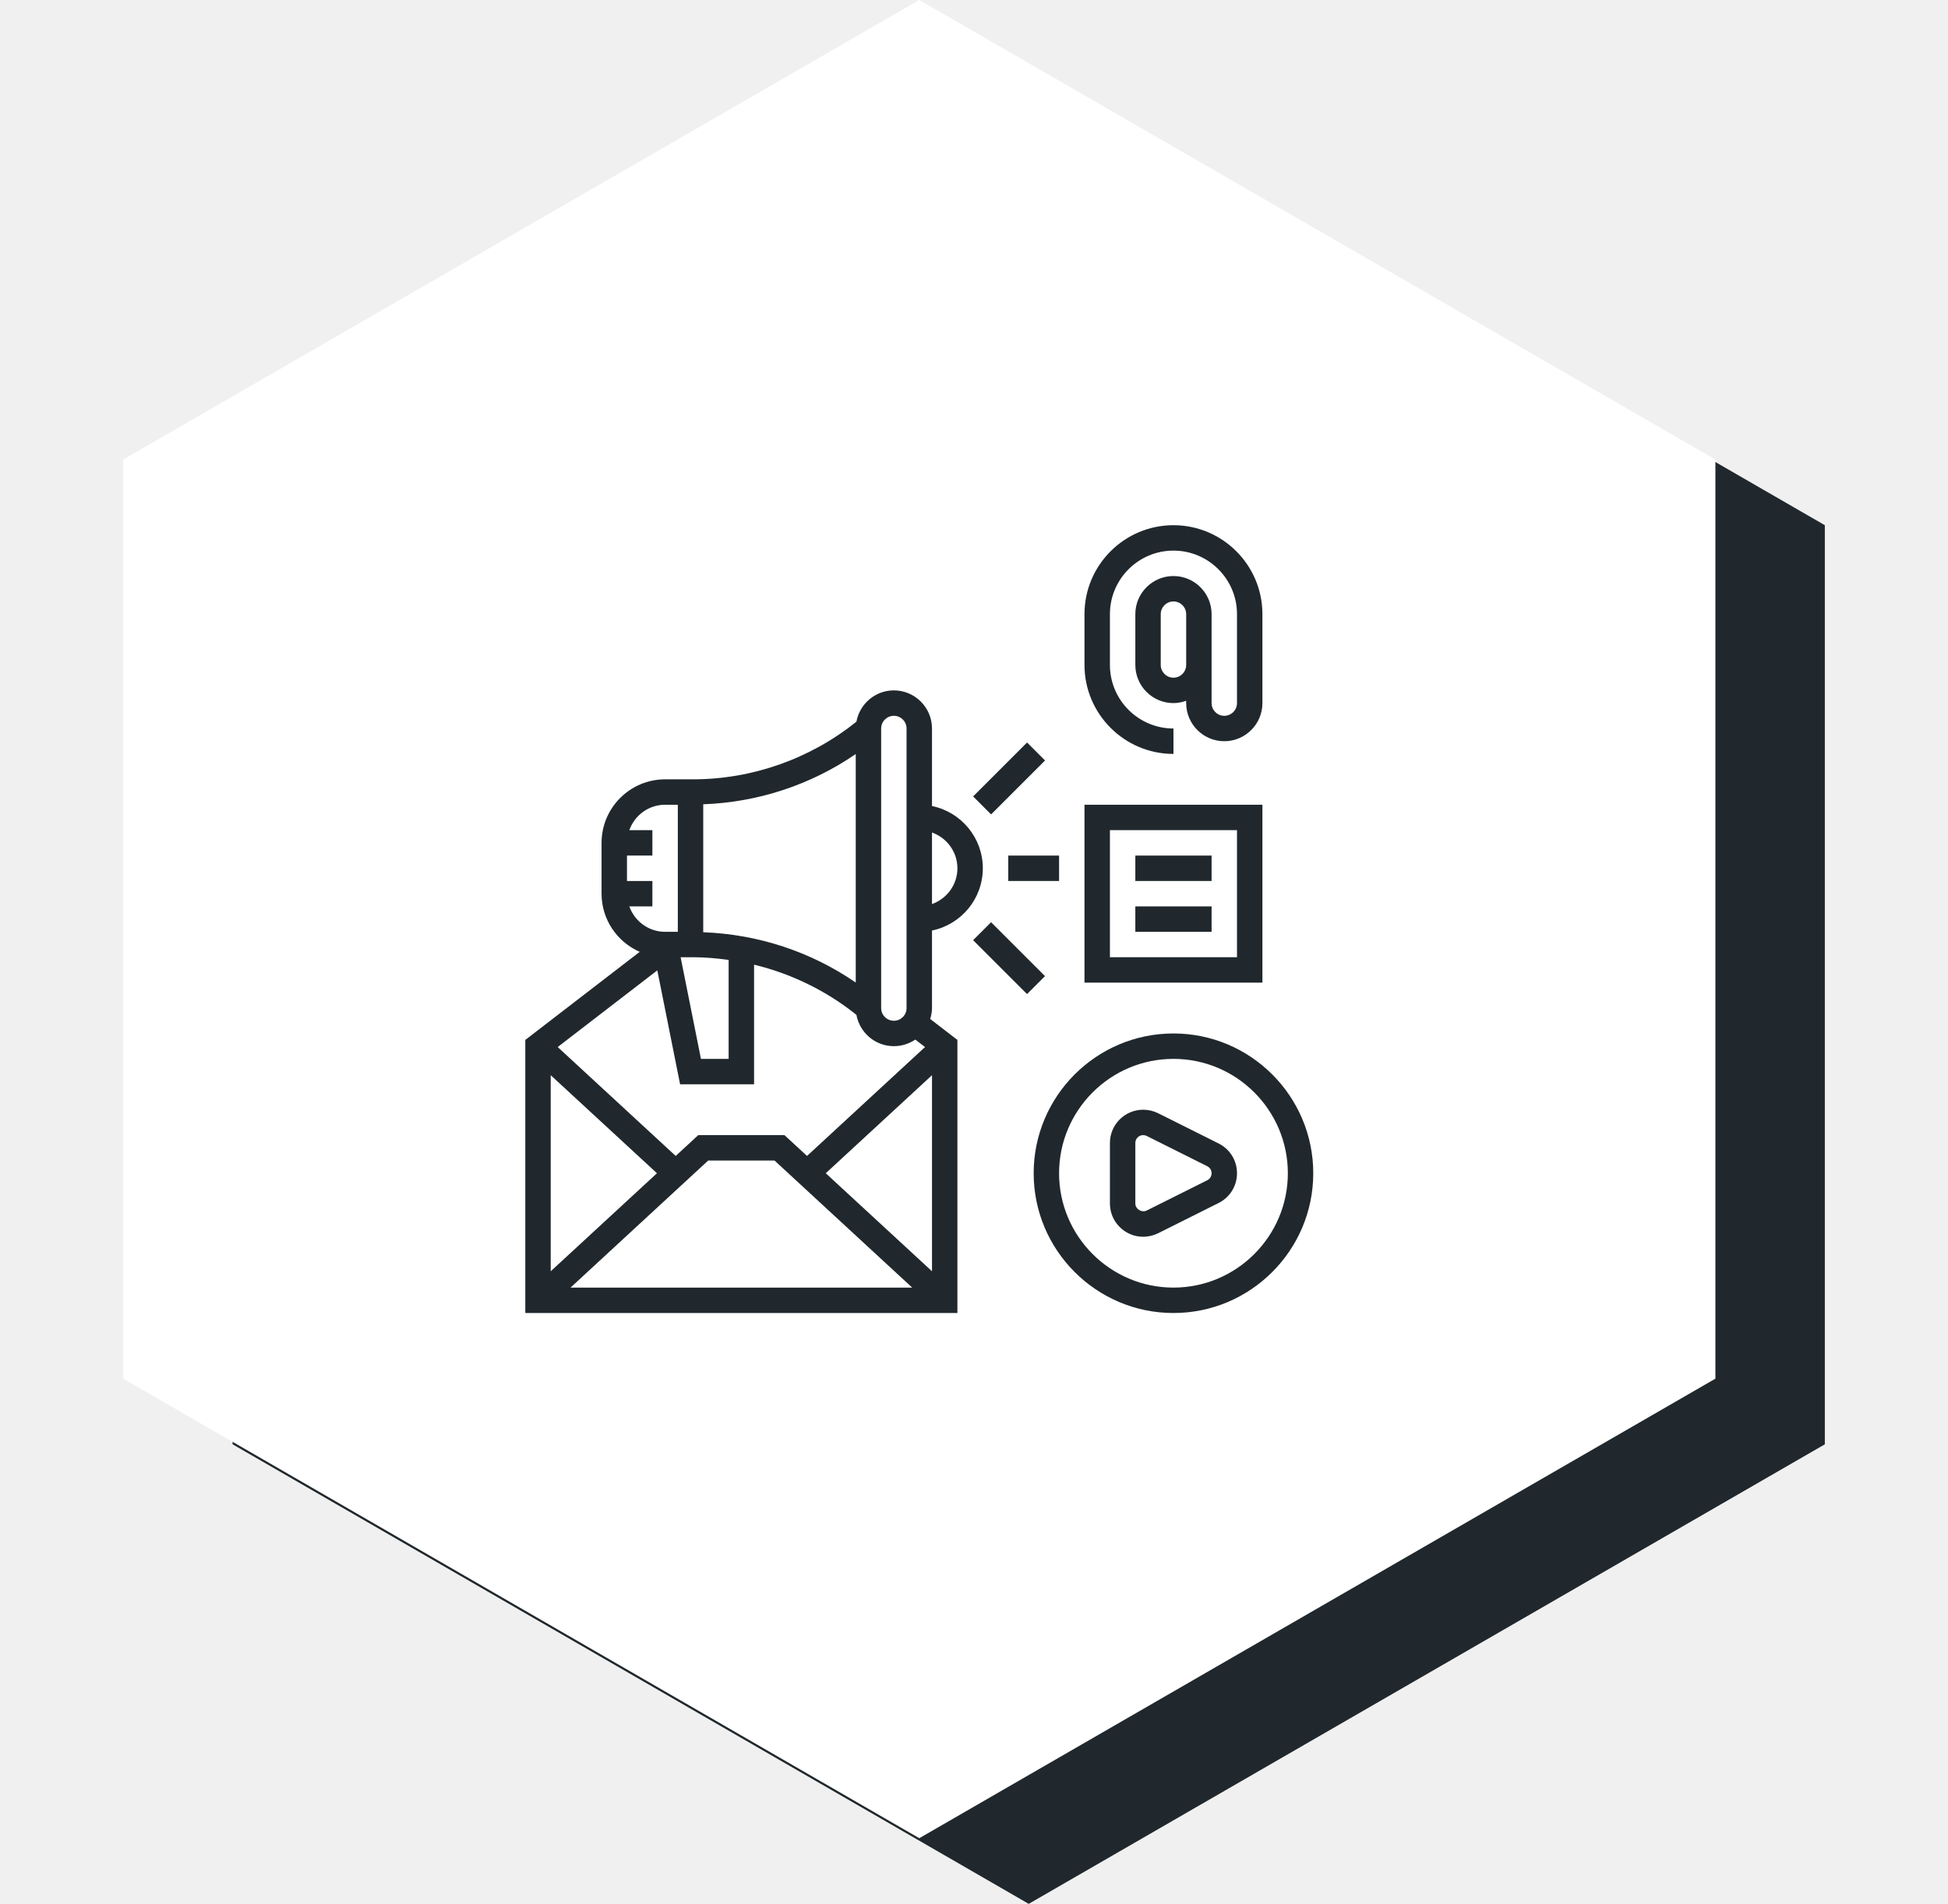
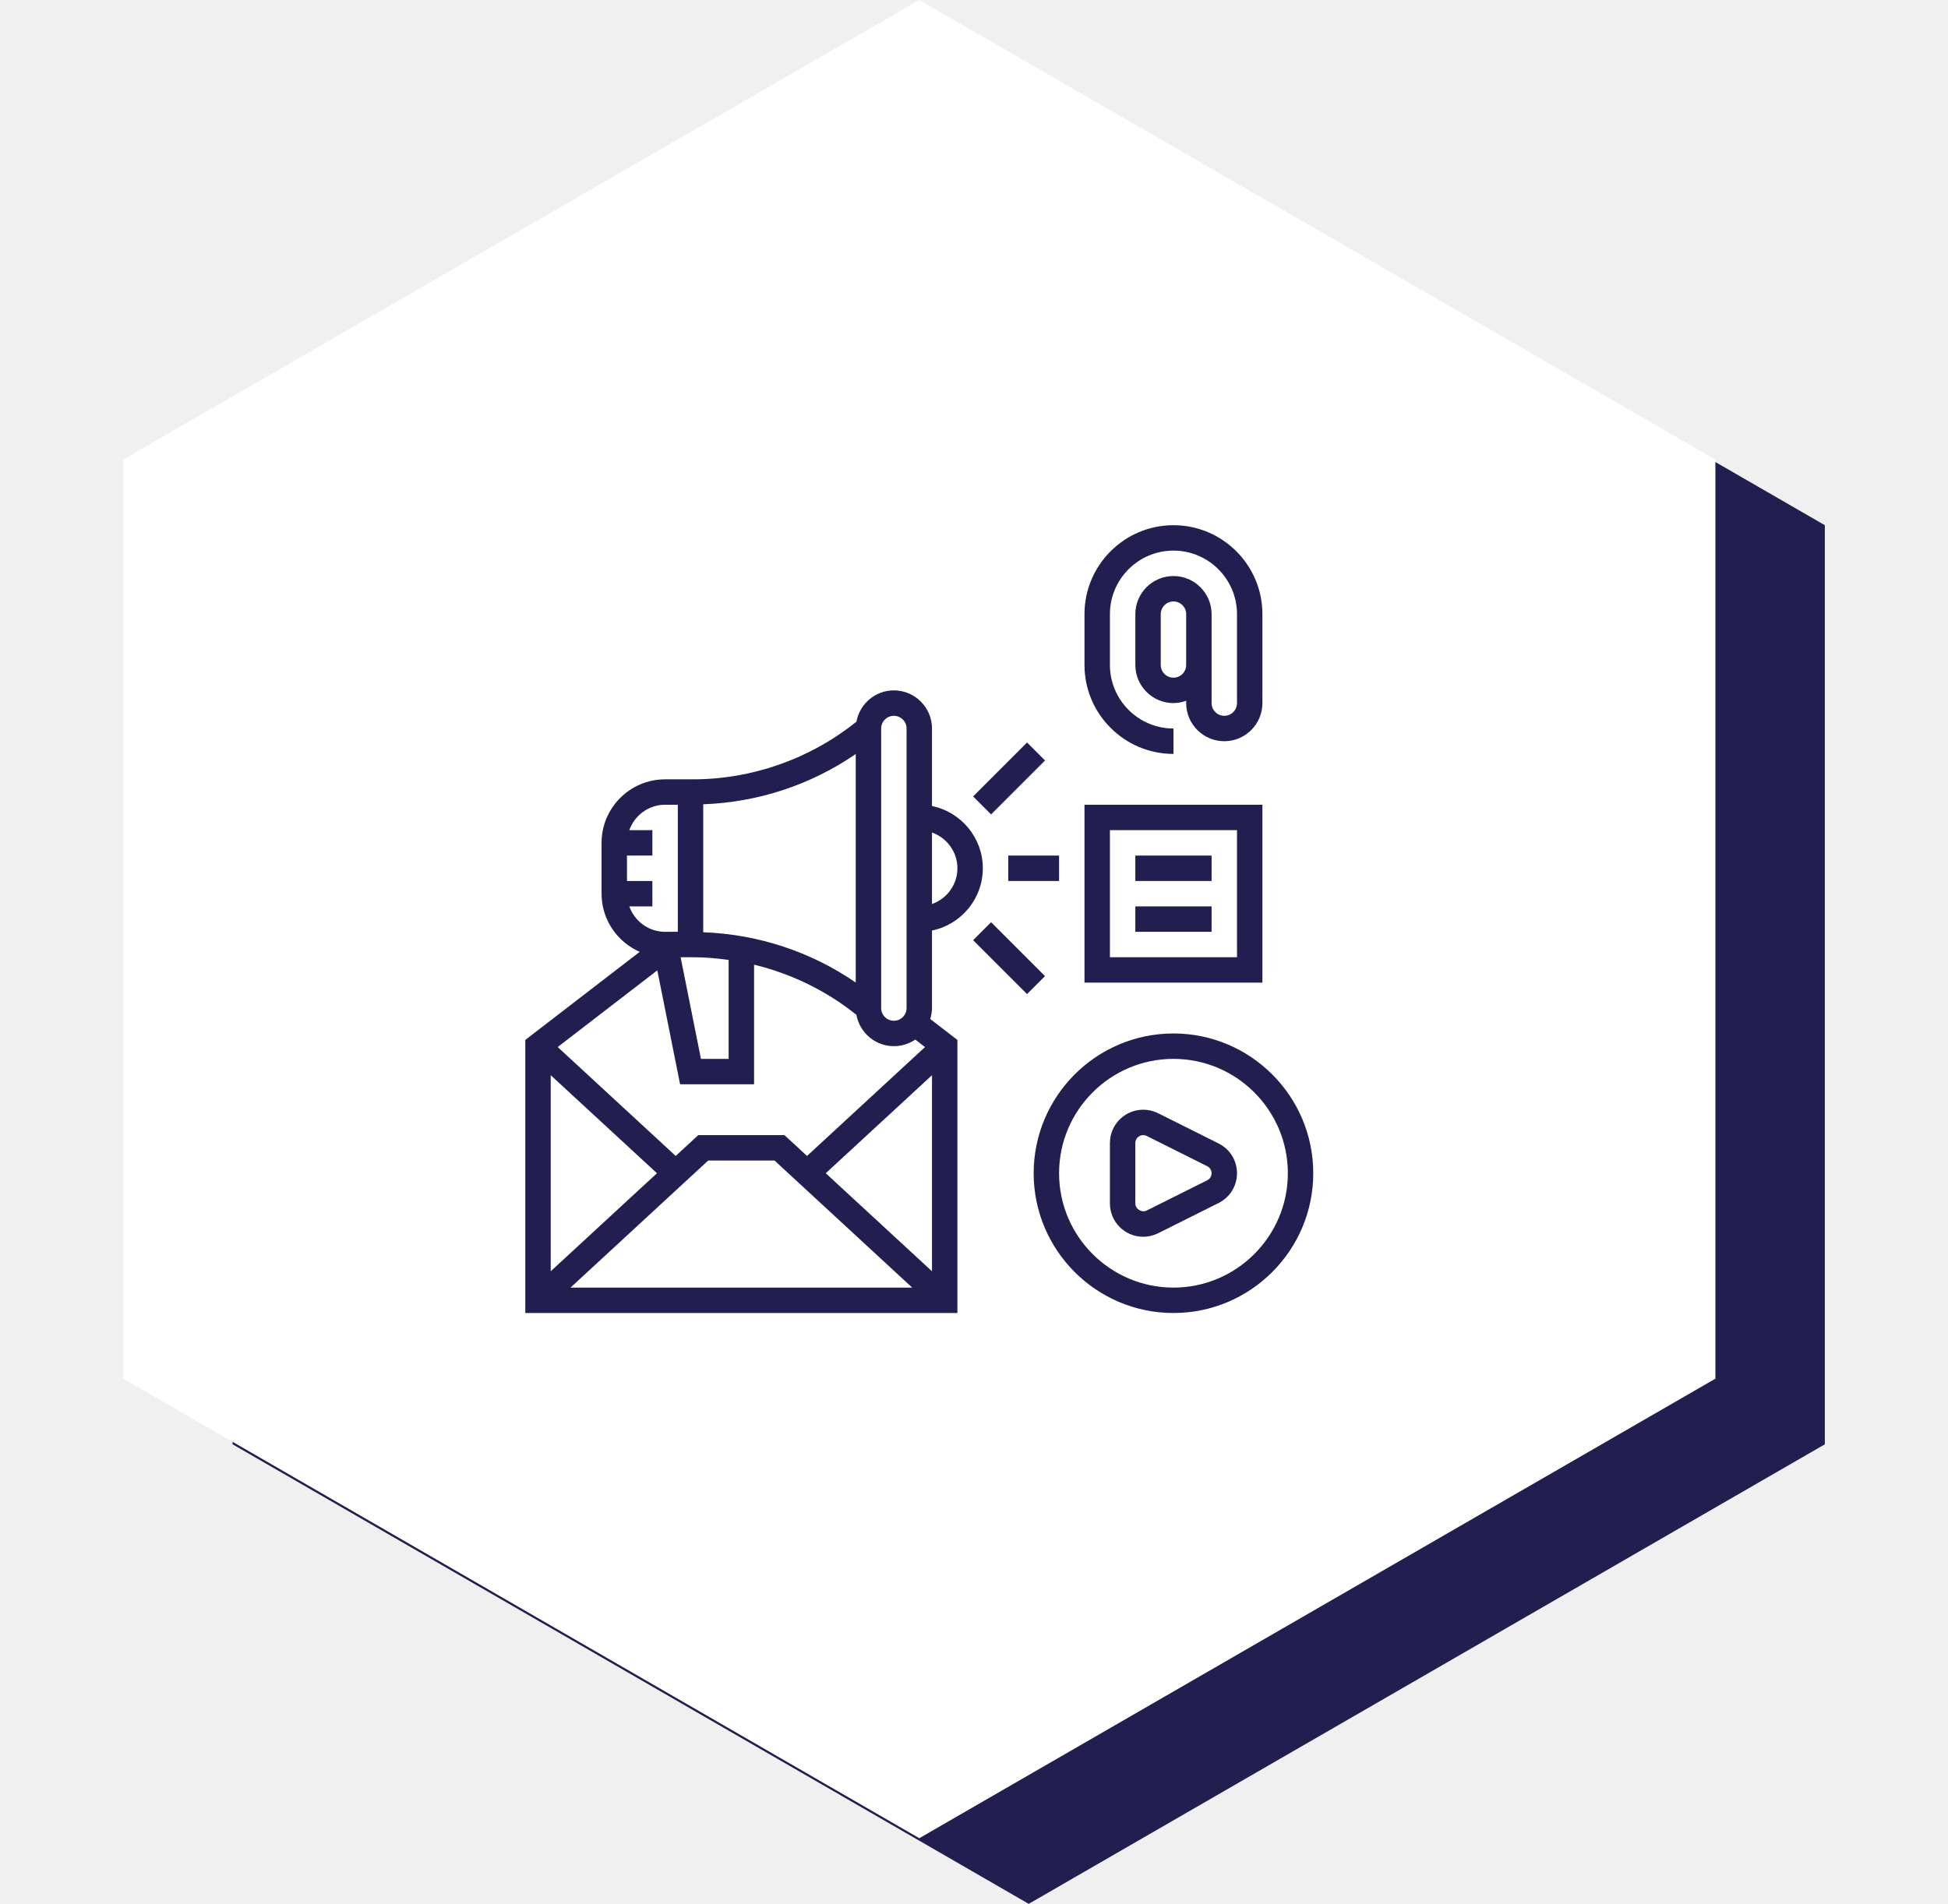
<svg xmlns="http://www.w3.org/2000/svg" width="89" height="87" viewBox="0 0 89 87" fill="none">
-   <path d="M47 3L83.373 24V66L47 87L10.627 66V24L47 3Z" fill="#20282D" />
+   <path d="M47 3L83.373 24V66L47 87L10.627 66V24L47 3Z" fill="#201F50" />
  <path d="M42 0L78.373 21V63L42 84L5.627 63V21L42 0Z" fill="white" />
-   <path d="M42.581 42.522C43.904 42.252 44.903 41.08 44.903 39.677C44.903 38.275 43.904 37.103 42.581 36.833V33.29C42.581 32.33 41.799 31.548 40.839 31.548C39.985 31.548 39.276 32.167 39.128 32.98C37.014 34.675 34.373 35.613 31.659 35.613H30.387C28.786 35.613 27.484 36.915 27.484 38.516V40.839C27.484 42.027 28.203 43.047 29.227 43.496L24 47.521V60H43.742V47.521L42.499 46.564C42.547 46.405 42.581 46.239 42.581 46.065V42.522ZM43.742 39.677C43.742 40.433 43.255 41.072 42.581 41.312V38.043C43.255 38.283 43.742 38.921 43.742 39.677ZM30.015 53.613L25.161 58.093V49.133L30.015 53.613ZM32.356 53.032H35.386L41.676 58.839H26.066L32.356 53.032ZM37.727 53.613L42.581 49.133V58.093L37.727 53.613ZM36.871 52.823L35.84 51.871H31.902L30.871 52.823L25.48 47.846L30.031 44.342L31.072 49.548H34.452V44.083C36.151 44.493 37.751 45.271 39.128 46.375C39.276 47.188 39.985 47.806 40.839 47.806C41.202 47.806 41.538 47.694 41.817 47.505L42.262 47.847L36.871 52.823ZM39.097 44.899C37.047 43.486 34.624 42.691 32.129 42.601V36.753C34.624 36.663 37.047 35.868 39.097 34.456V44.899ZM33.29 43.866V48.387H32.025L31.096 43.742H31.659C32.207 43.742 32.751 43.791 33.29 43.866ZM40.258 33.29C40.258 32.97 40.519 32.71 40.839 32.71C41.159 32.71 41.419 32.97 41.419 33.29V46.065C41.419 46.385 41.159 46.645 40.839 46.645C40.519 46.645 40.258 46.385 40.258 46.065V33.29ZM28.752 41.419H29.806V40.258H28.645V39.097H29.806V37.935H28.752C28.992 37.261 29.631 36.774 30.387 36.774H30.968V42.581H30.387C29.631 42.581 28.992 42.093 28.752 41.419Z" fill="#20282D" />
-   <path d="M46.065 39.097H48.387V40.258H46.065V39.097Z" fill="#20282D" />
-   <path d="M44.46 36.394L46.924 33.93L47.745 34.751L45.281 37.215L44.46 36.394Z" fill="#20282D" />
-   <path d="M44.459 42.963L45.28 42.142L47.744 44.605L46.923 45.426L44.459 42.963Z" fill="#20282D" />
-   <path d="M53.613 47.226C50.091 47.226 47.226 50.091 47.226 53.613C47.226 57.135 50.091 60 53.613 60C57.135 60 60 57.135 60 53.613C60 50.091 57.135 47.226 53.613 47.226ZM53.613 58.839C50.732 58.839 48.387 56.494 48.387 53.613C48.387 50.732 50.732 48.387 53.613 48.387C56.494 48.387 58.839 50.732 58.839 53.613C58.839 56.494 56.494 58.839 53.613 58.839Z" fill="#20282D" />
-   <path d="M57.677 36.774H49.548V44.903H57.677V36.774ZM56.516 43.742H50.71V37.935H56.516V43.742Z" fill="#20282D" />
-   <path d="M51.871 39.097H55.355V40.258H51.871V39.097Z" fill="#20282D" />
-   <path d="M51.871 41.419H55.355V42.581H51.871V41.419Z" fill="#20282D" />
-   <path d="M53.613 34.452V33.29C52.012 33.29 50.71 31.988 50.71 30.387V28.064C50.71 26.464 52.012 25.161 53.613 25.161C55.214 25.161 56.516 26.464 56.516 28.064V32.129C56.516 32.449 56.255 32.71 55.935 32.71C55.615 32.71 55.355 32.449 55.355 32.129V28.064C55.355 27.104 54.573 26.323 53.613 26.323C52.653 26.323 51.871 27.104 51.871 28.064V30.387C51.871 31.348 52.653 32.129 53.613 32.129C53.817 32.129 54.011 32.087 54.194 32.022V32.129C54.194 33.089 54.975 33.871 55.935 33.871C56.896 33.871 57.677 33.089 57.677 32.129V28.064C57.677 25.823 55.854 24 53.613 24C51.372 24 49.548 25.823 49.548 28.064V30.387C49.548 32.628 51.372 34.452 53.613 34.452ZM53.613 30.968C53.293 30.968 53.032 30.707 53.032 30.387V28.064C53.032 27.745 53.293 27.484 53.613 27.484C53.933 27.484 54.194 27.745 54.194 28.064V30.387C54.194 30.707 53.933 30.968 53.613 30.968Z" fill="#20282D" />
-   <path d="M55.676 52.253L52.91 50.87C52.7 50.765 52.464 50.71 52.23 50.71C51.391 50.71 50.71 51.391 50.71 52.23V54.996C50.71 55.834 51.391 56.516 52.23 56.516C52.464 56.516 52.7 56.46 52.91 56.356L55.675 54.973C56.194 54.714 56.516 54.193 56.516 53.613C56.516 53.033 56.194 52.512 55.676 52.253ZM55.156 53.934L52.39 55.317C52.163 55.431 51.871 55.249 51.871 54.996V52.23C51.871 52.032 52.032 51.871 52.23 51.871C52.285 51.871 52.341 51.884 52.39 51.909L55.156 53.292C55.279 53.353 55.355 53.476 55.355 53.613C55.355 53.75 55.279 53.873 55.156 53.934Z" fill="#20282D" />
+   <path d="M42.581 42.522C43.904 42.252 44.903 41.08 44.903 39.677C44.903 38.275 43.904 37.103 42.581 36.833V33.29C42.581 32.33 41.799 31.548 40.839 31.548C39.985 31.548 39.276 32.167 39.128 32.98C37.014 34.675 34.373 35.613 31.659 35.613H30.387C28.786 35.613 27.484 36.915 27.484 38.516V40.839C27.484 42.027 28.203 43.047 29.227 43.496L24 47.521V60H43.742V47.521L42.499 46.564C42.547 46.405 42.581 46.239 42.581 46.065V42.522ZM43.742 39.677C43.742 40.433 43.255 41.072 42.581 41.312V38.043C43.255 38.283 43.742 38.921 43.742 39.677ZM30.015 53.613L25.161 58.093V49.133L30.015 53.613ZM32.356 53.032H35.386L41.676 58.839H26.066L32.356 53.032ZM37.727 53.613L42.581 49.133V58.093L37.727 53.613ZM36.871 52.823L35.84 51.871H31.902L30.871 52.823L25.48 47.846L30.031 44.342L31.072 49.548H34.452V44.083C36.151 44.493 37.751 45.271 39.128 46.375C39.276 47.188 39.985 47.806 40.839 47.806C41.202 47.806 41.538 47.694 41.817 47.505L42.262 47.847L36.871 52.823ZM39.097 44.899C37.047 43.486 34.624 42.691 32.129 42.601V36.753C34.624 36.663 37.047 35.868 39.097 34.456V44.899ZM33.29 43.866V48.387H32.025L31.096 43.742H31.659C32.207 43.742 32.751 43.791 33.29 43.866ZM40.258 33.29C40.258 32.97 40.519 32.71 40.839 32.71C41.159 32.71 41.419 32.97 41.419 33.29V46.065C41.419 46.385 41.159 46.645 40.839 46.645C40.519 46.645 40.258 46.385 40.258 46.065V33.29ZM28.752 41.419H29.806V40.258H28.645V39.097H29.806V37.935H28.752C28.992 37.261 29.631 36.774 30.387 36.774H30.968V42.581H30.387C29.631 42.581 28.992 42.093 28.752 41.419Z" fill="#201F50" />
+   <path d="M46.065 39.097H48.387V40.258H46.065V39.097Z" fill="#201F50" />
+   <path d="M44.46 36.394L46.924 33.93L47.745 34.751L45.281 37.215L44.46 36.394Z" fill="#201F50" />
+   <path d="M44.459 42.963L45.28 42.142L47.744 44.605L46.923 45.426L44.459 42.963Z" fill="#201F50" />
+   <path d="M53.613 47.226C50.091 47.226 47.226 50.091 47.226 53.613C47.226 57.135 50.091 60 53.613 60C57.135 60 60 57.135 60 53.613C60 50.091 57.135 47.226 53.613 47.226ZM53.613 58.839C50.732 58.839 48.387 56.494 48.387 53.613C48.387 50.732 50.732 48.387 53.613 48.387C56.494 48.387 58.839 50.732 58.839 53.613C58.839 56.494 56.494 58.839 53.613 58.839Z" fill="#201F50" />
+   <path d="M57.677 36.774H49.548V44.903H57.677V36.774ZM56.516 43.742H50.71V37.935H56.516V43.742Z" fill="#201F50" />
+   <path d="M51.871 39.097H55.355V40.258H51.871V39.097Z" fill="#201F50" />
+   <path d="M51.871 41.419H55.355V42.581H51.871V41.419Z" fill="#201F50" />
+   <path d="M53.613 34.452V33.29C52.012 33.29 50.71 31.988 50.71 30.387V28.064C50.71 26.464 52.012 25.161 53.613 25.161C55.214 25.161 56.516 26.464 56.516 28.064V32.129C56.516 32.449 56.255 32.71 55.935 32.71C55.615 32.71 55.355 32.449 55.355 32.129V28.064C55.355 27.104 54.573 26.323 53.613 26.323C52.653 26.323 51.871 27.104 51.871 28.064V30.387C51.871 31.348 52.653 32.129 53.613 32.129C53.817 32.129 54.011 32.087 54.194 32.022V32.129C54.194 33.089 54.975 33.871 55.935 33.871C56.896 33.871 57.677 33.089 57.677 32.129V28.064C57.677 25.823 55.854 24 53.613 24C51.372 24 49.548 25.823 49.548 28.064V30.387C49.548 32.628 51.372 34.452 53.613 34.452ZM53.613 30.968C53.293 30.968 53.032 30.707 53.032 30.387V28.064C53.032 27.745 53.293 27.484 53.613 27.484C53.933 27.484 54.194 27.745 54.194 28.064V30.387C54.194 30.707 53.933 30.968 53.613 30.968Z" fill="#201F50" />
+   <path d="M55.676 52.253L52.91 50.87C52.7 50.765 52.464 50.71 52.23 50.71C51.391 50.71 50.71 51.391 50.71 52.23V54.996C50.71 55.834 51.391 56.516 52.23 56.516C52.464 56.516 52.7 56.46 52.91 56.356L55.675 54.973C56.194 54.714 56.516 54.193 56.516 53.613C56.516 53.033 56.194 52.512 55.676 52.253ZM55.156 53.934L52.39 55.317C52.163 55.431 51.871 55.249 51.871 54.996V52.23C51.871 52.032 52.032 51.871 52.23 51.871C52.285 51.871 52.341 51.884 52.39 51.909L55.156 53.292C55.279 53.353 55.355 53.476 55.355 53.613C55.355 53.75 55.279 53.873 55.156 53.934Z" fill="#201F50" />
</svg>
